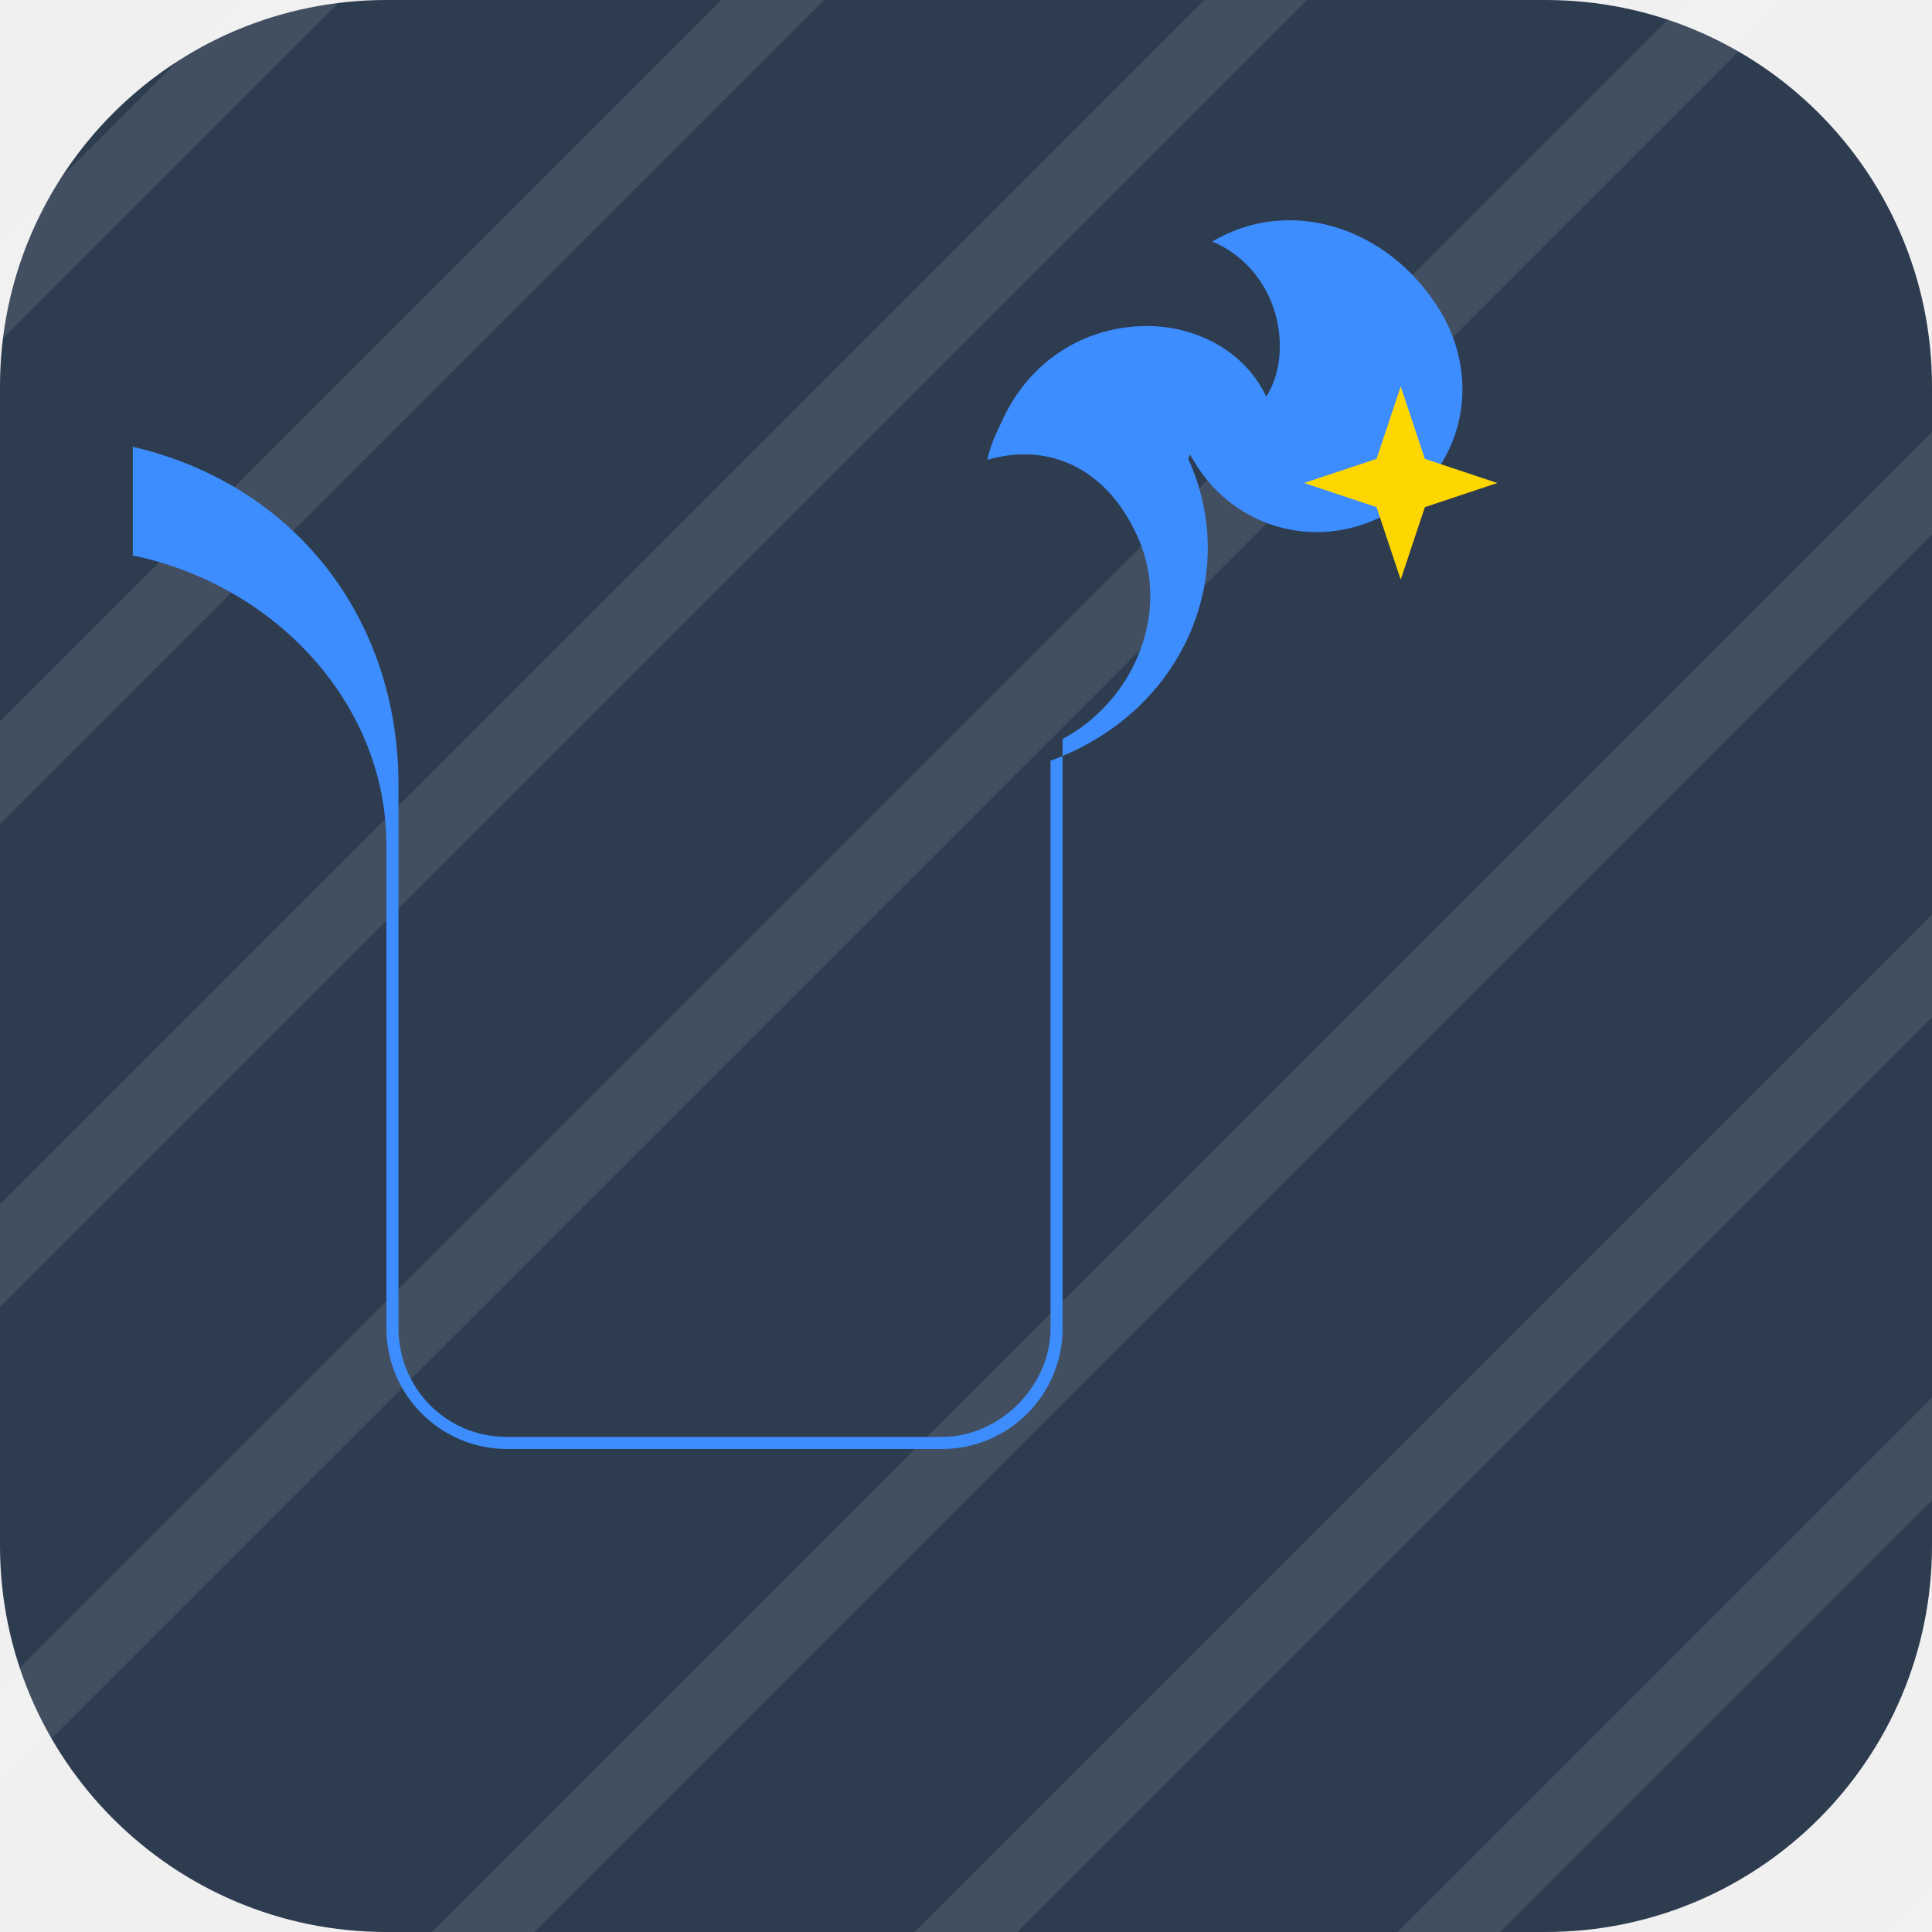
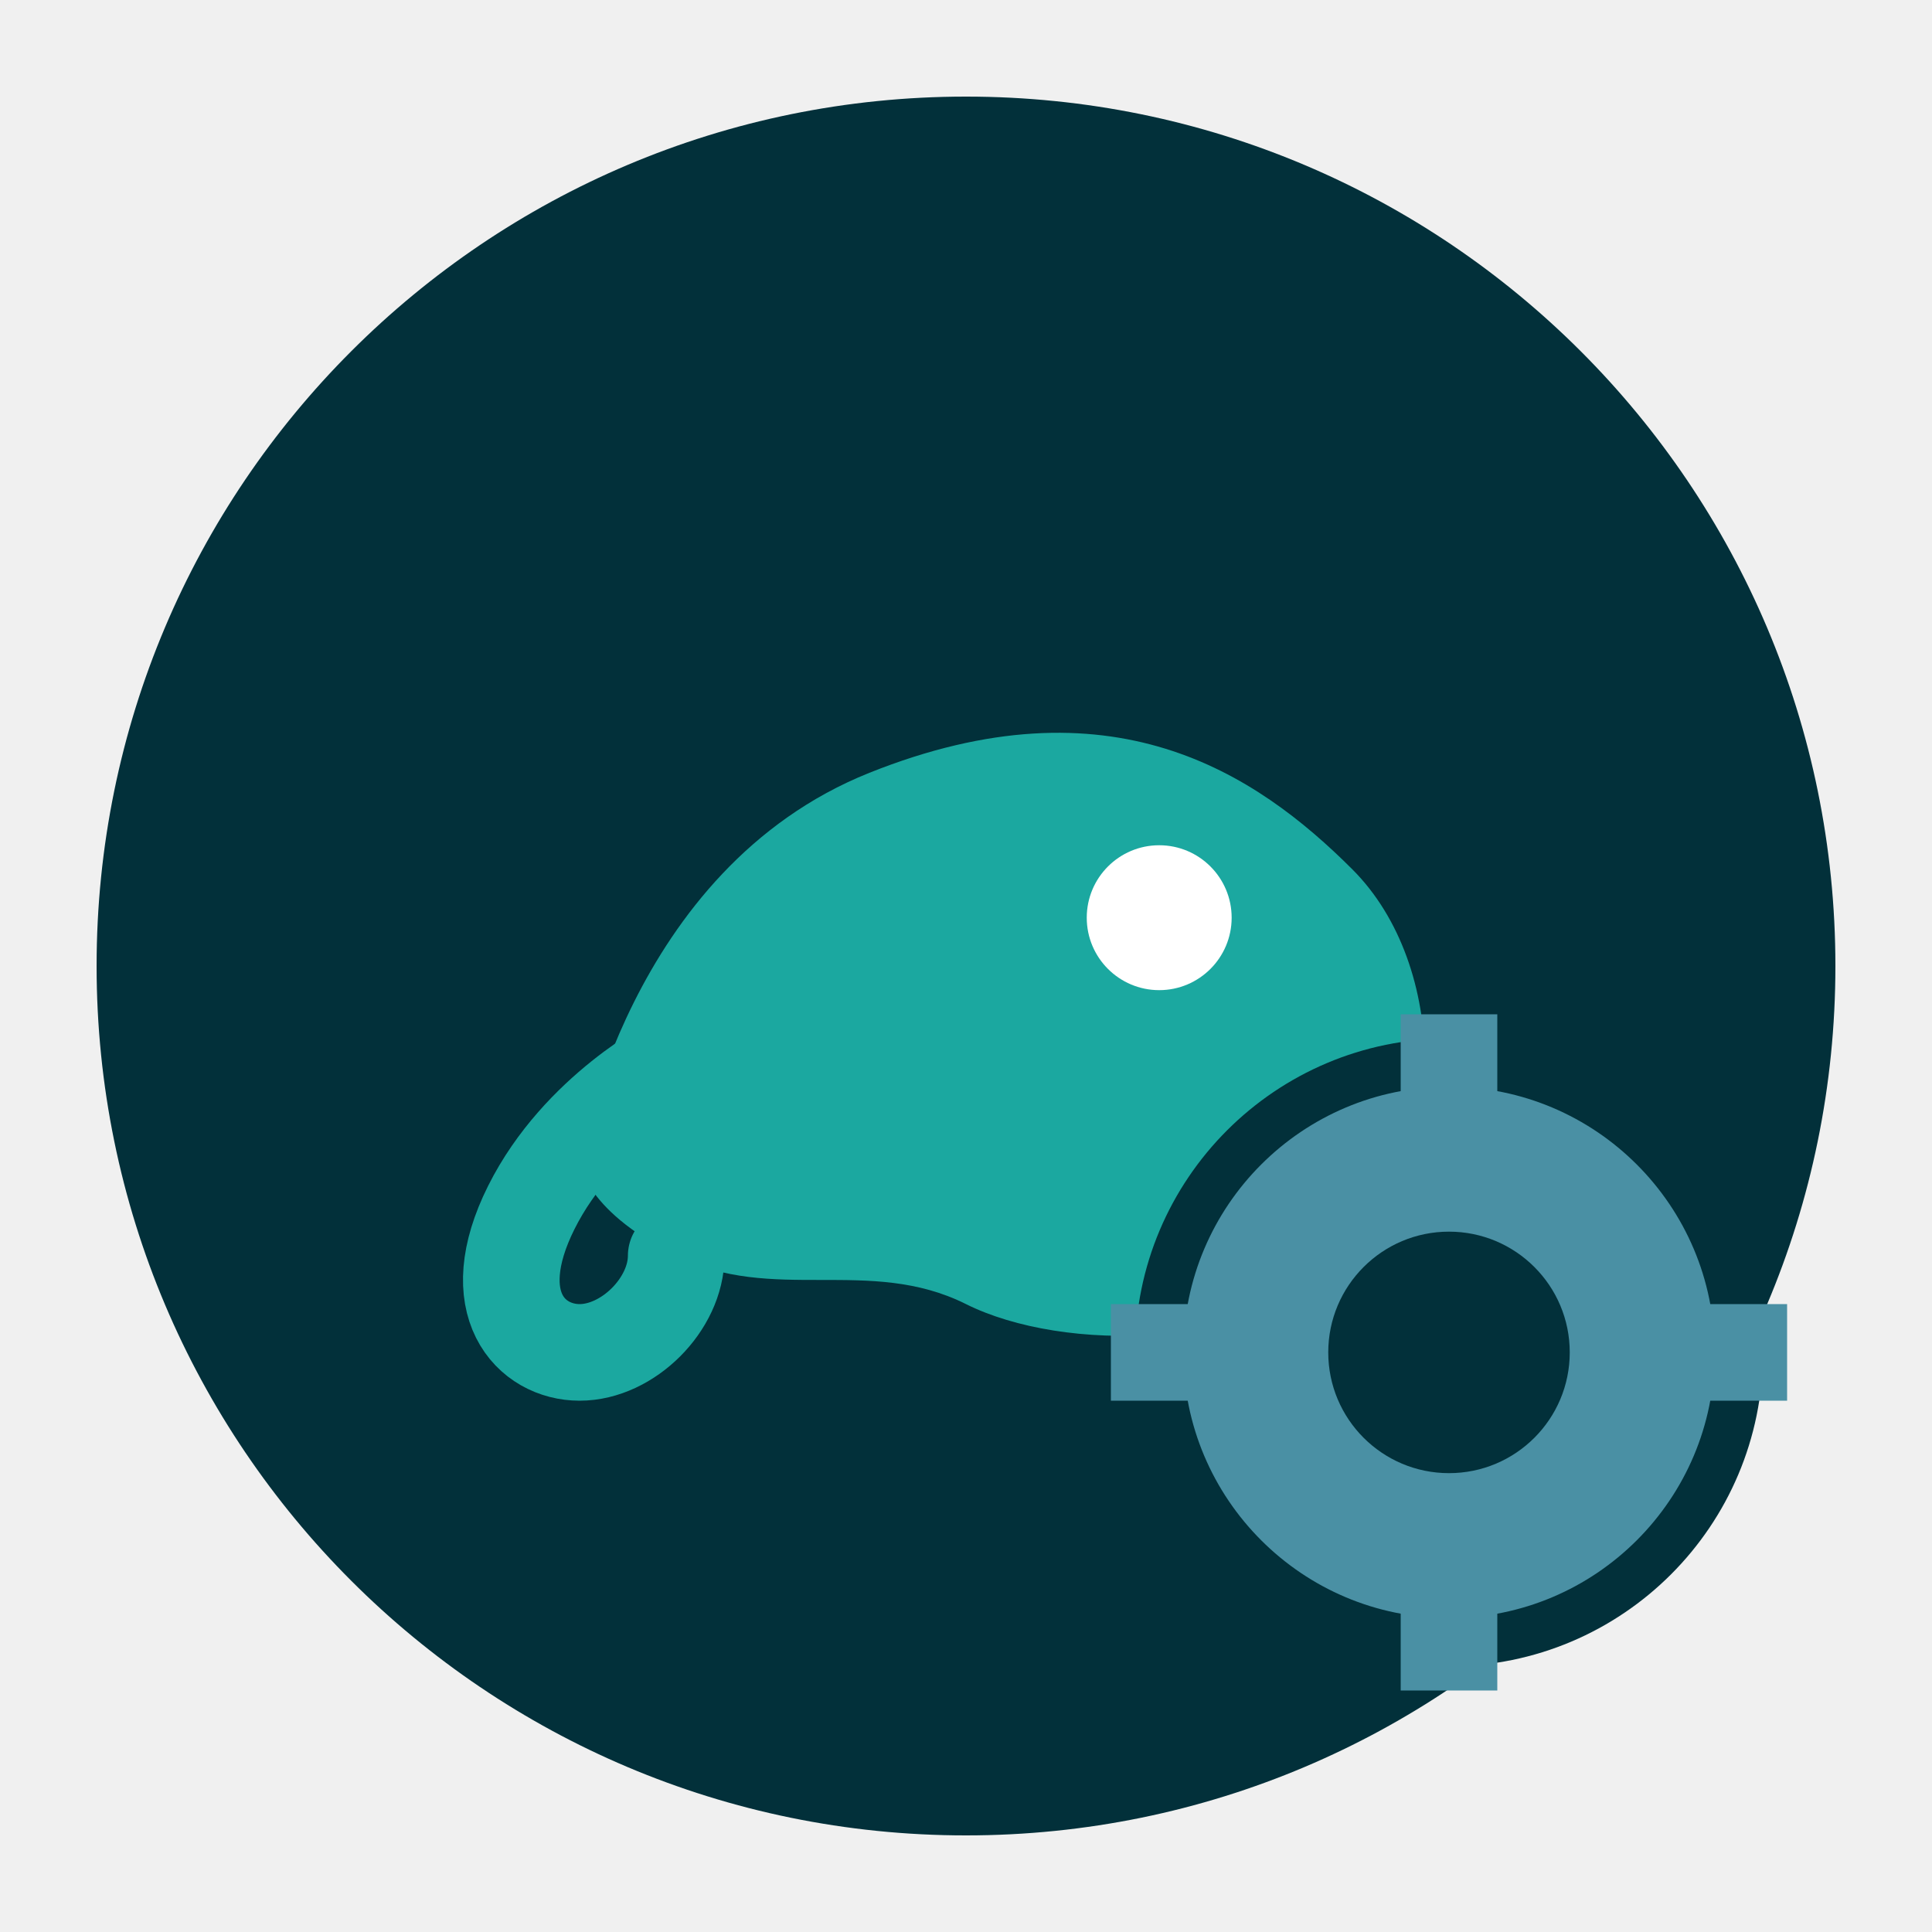
<svg xmlns="http://www.w3.org/2000/svg" width="40" height="40" viewBox="0 0 40 40" fill="none">
-   <rect width="40" height="40" rx="8" fill="#2E3C50" />
-   <g opacity="0.1" stroke-width="1.5">
-     <path d="M-4 10L10 -4" stroke="white" />
-     <path d="M-4 20L20 -4" stroke="white" />
-     <path d="M-4 30L30 -4" stroke="white" />
-     <path d="M-4 40L40 -4" stroke="white" />
-     <path d="M6 44L44 6" stroke="white" />
-     <path d="M16 44L44 16" stroke="white" />
-     <path d="M26 44L44 26" stroke="white" />
-     <path d="M36 44L44 36" stroke="white" />
-   </g>
-   <path fill-rule="evenodd" clip-rule="evenodd" d="M26.216,8.213C25.799,7.31,24.81,6.75,23.75,6.75C22.43,6.75,21.28,7.5,20.73,8.75C20.65,8.91,20.5,9.23,20.44,9.52C21.72,9.15,22.88,9.7,23.51,11.02L23.5,11C24.3,12.6,23.5,14.5,22,15.3L22,27.5C22,28.88,20.88,30,19.5,30H10.5C9.12,30,8,28.88,8,27.5V17.5C8,14.53,5.65,12.1,2.75,11.5L2.75,9.25C6.1,10.03,8.25,12.8,8.25,16.25V27.5C8.25,28.7,9.2,29.75,10.5,29.75H19.5C20.7,29.75,21.75,28.7,21.75,27.5V15.75C24.5,14.75,25.7,11.9,24.6,9.5L24.64,9.41C25.43,10.9,27.2,11.45,28.7,10.65C30.2,9.85,30.7,8.08,29.9,6.58C28.9,4.78,26.8,4,25.1,5C26.5,5.6,26.8,7.3,26.216,8.213Z" fill="#3D8DFF" />
-   <g transform="translate(27, 8)">
-     <path d="M2 0L2.5 1.5L4 2L2.5 2.5L2 4L1.5 2.5L0 2L1.5 1.5L2 0Z" fill="#FFD700">
-       <animateTransform attributeName="transform" attributeType="XML" type="rotate" from="0 2 2" to="360 2 2" dur="4s" repeatCount="indefinite" />
-     </path>
-   </g>
+   <circle cx="20" cy="20" r="18" fill="#02303A" />
+   <path d="M12 24C12 24 13 18 18 16C23 14 26 16 28 18C30 20 30 24 28 26C26 28 22 28 20 27C18 26 16 27 14 26C12 25 12 24 12 24Z" fill="#1BA8A0" />
+   <path d="M14 22C14 22 12 23 11 25C10 27 11 28 12 28C13 28 14 27 14 26" stroke="#1BA8A0" stroke-width="2" stroke-linecap="round" />
+   <circle cx="24" cy="19" r="1.5" fill="white" />
+   <circle cx="30" cy="28" r="6" fill="#4A90A4" stroke="#02303A" stroke-width="1" />
+   <circle cx="30" cy="28" r="2.5" fill="#02303A" />
+   <rect x="29" y="21" width="2" height="3" fill="#4A90A4" />
+   <rect x="29" y="32" width="2" height="3" fill="#4A90A4" />
+   <rect x="23" y="27" width="3" height="2" fill="#4A90A4" />
+   <rect x="34" y="27" width="3" height="2" fill="#4A90A4" />
</svg>
